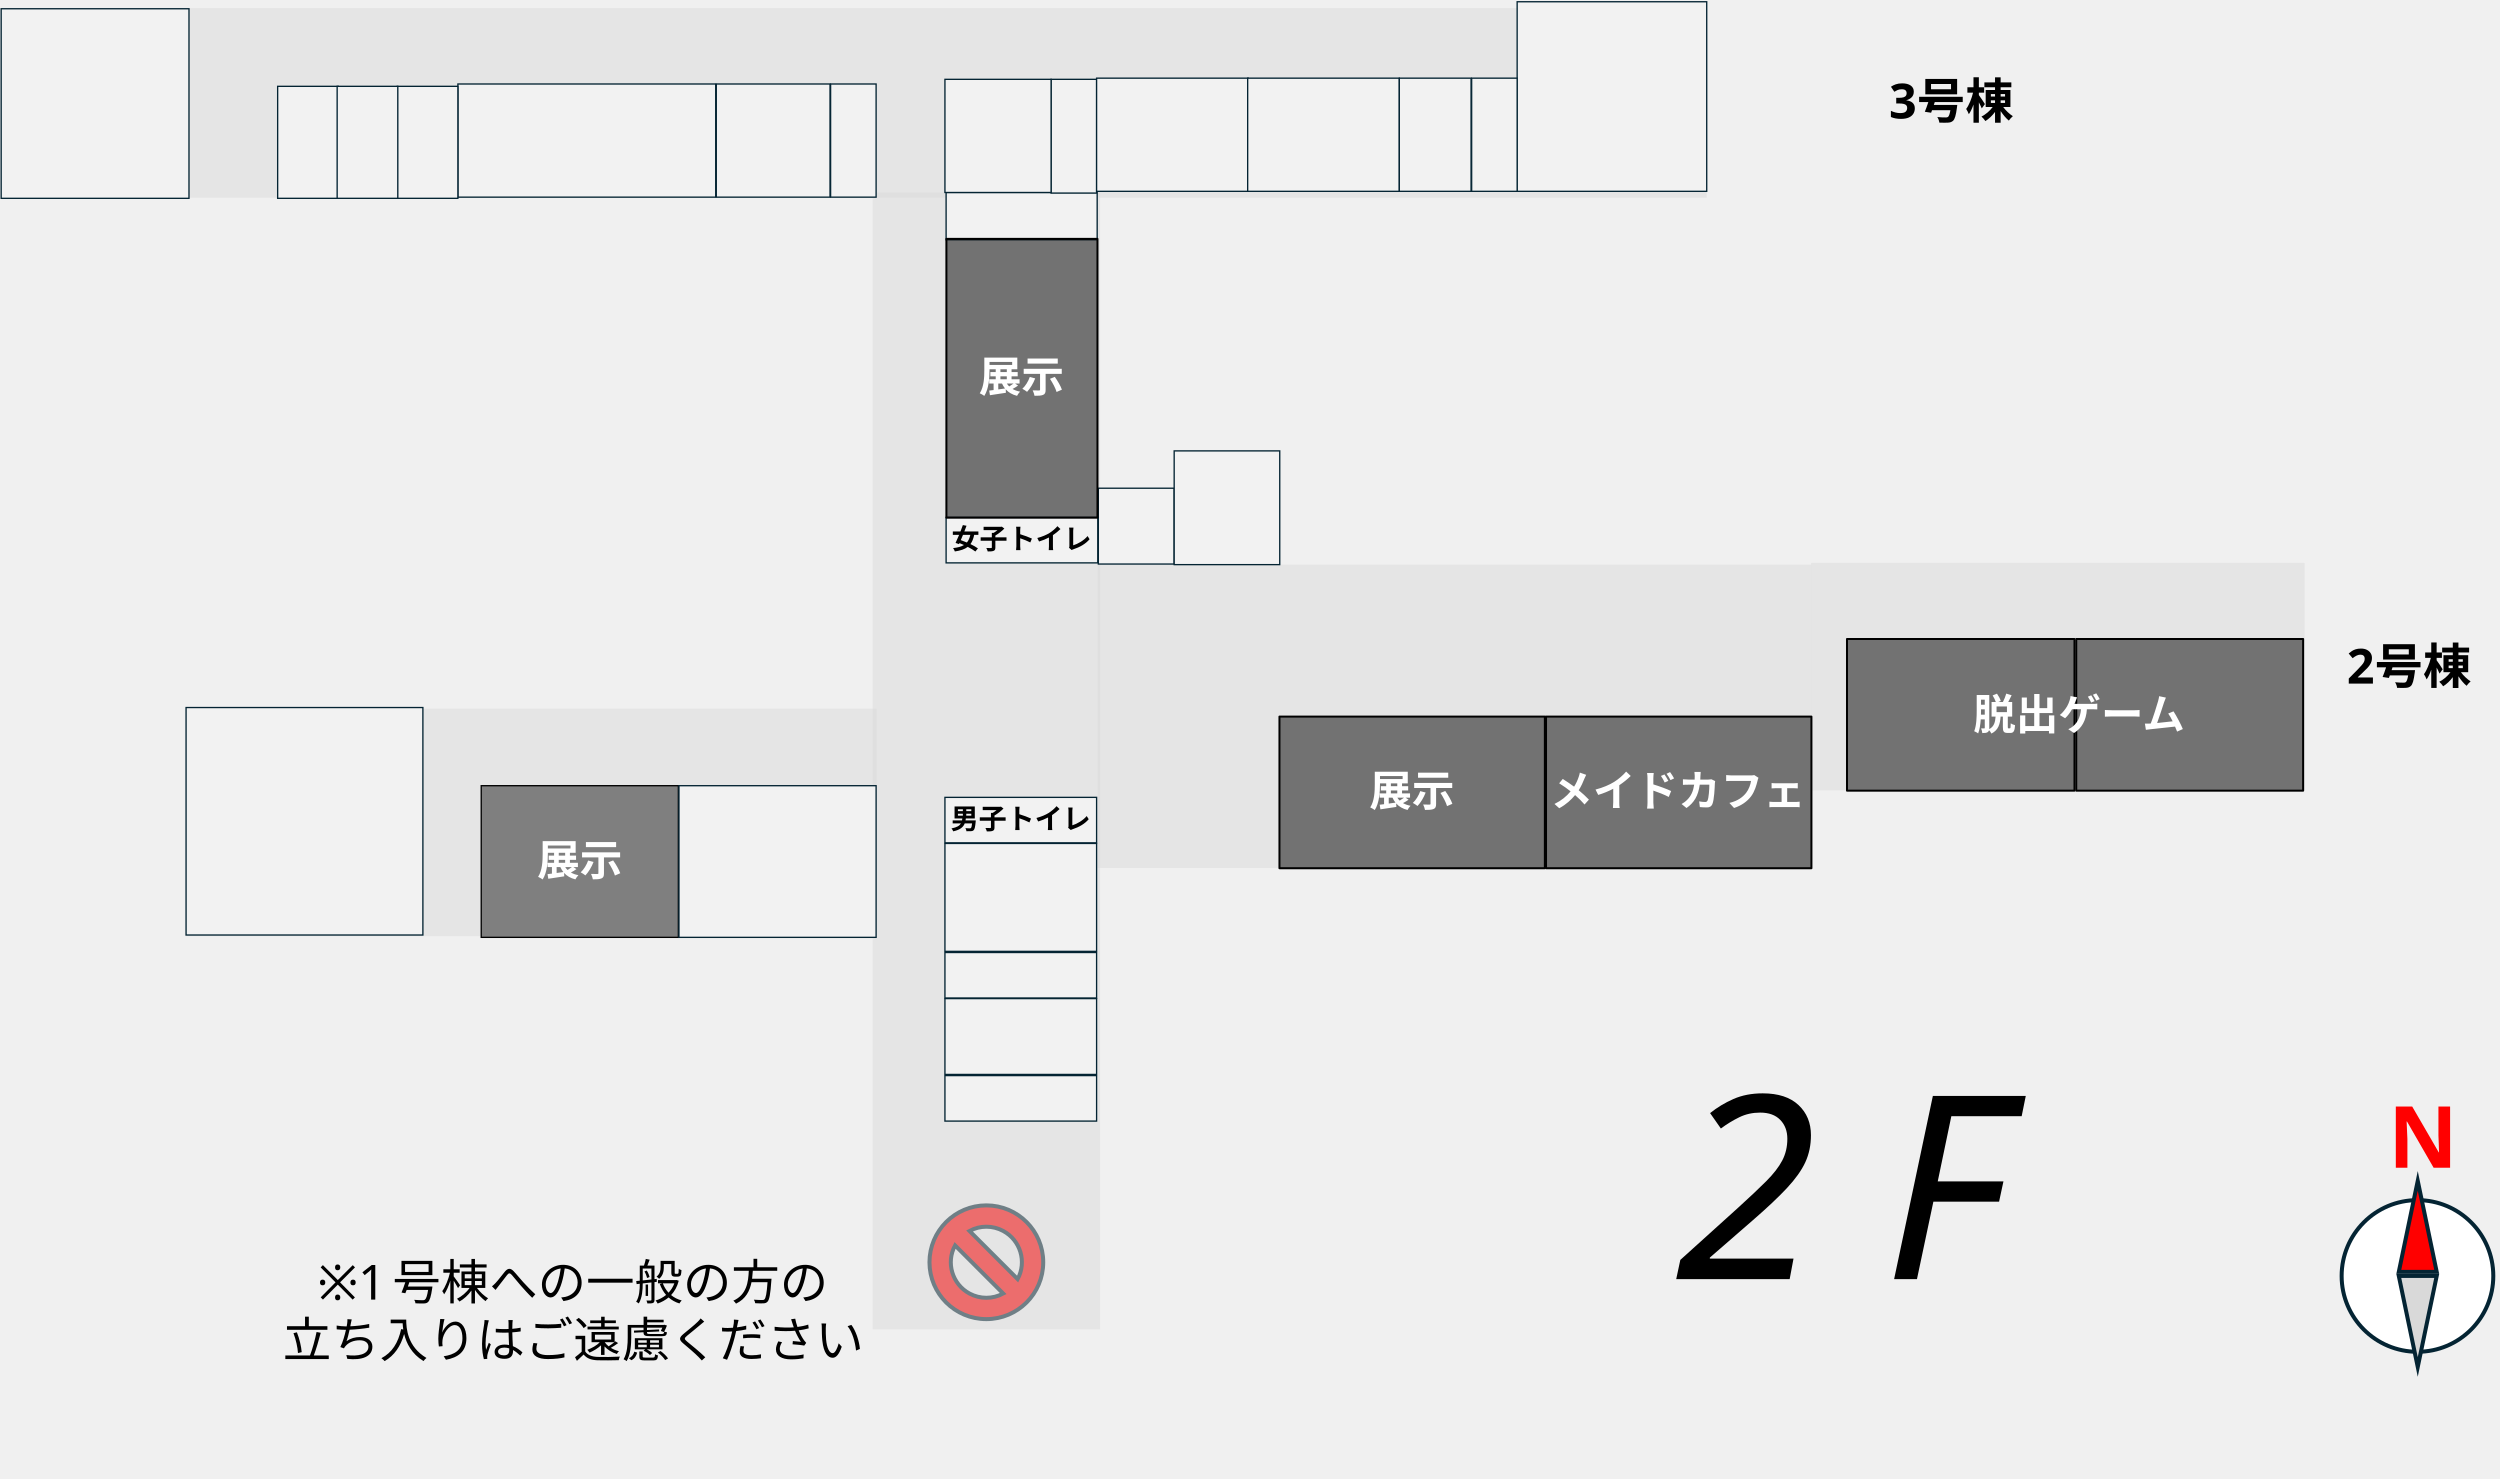
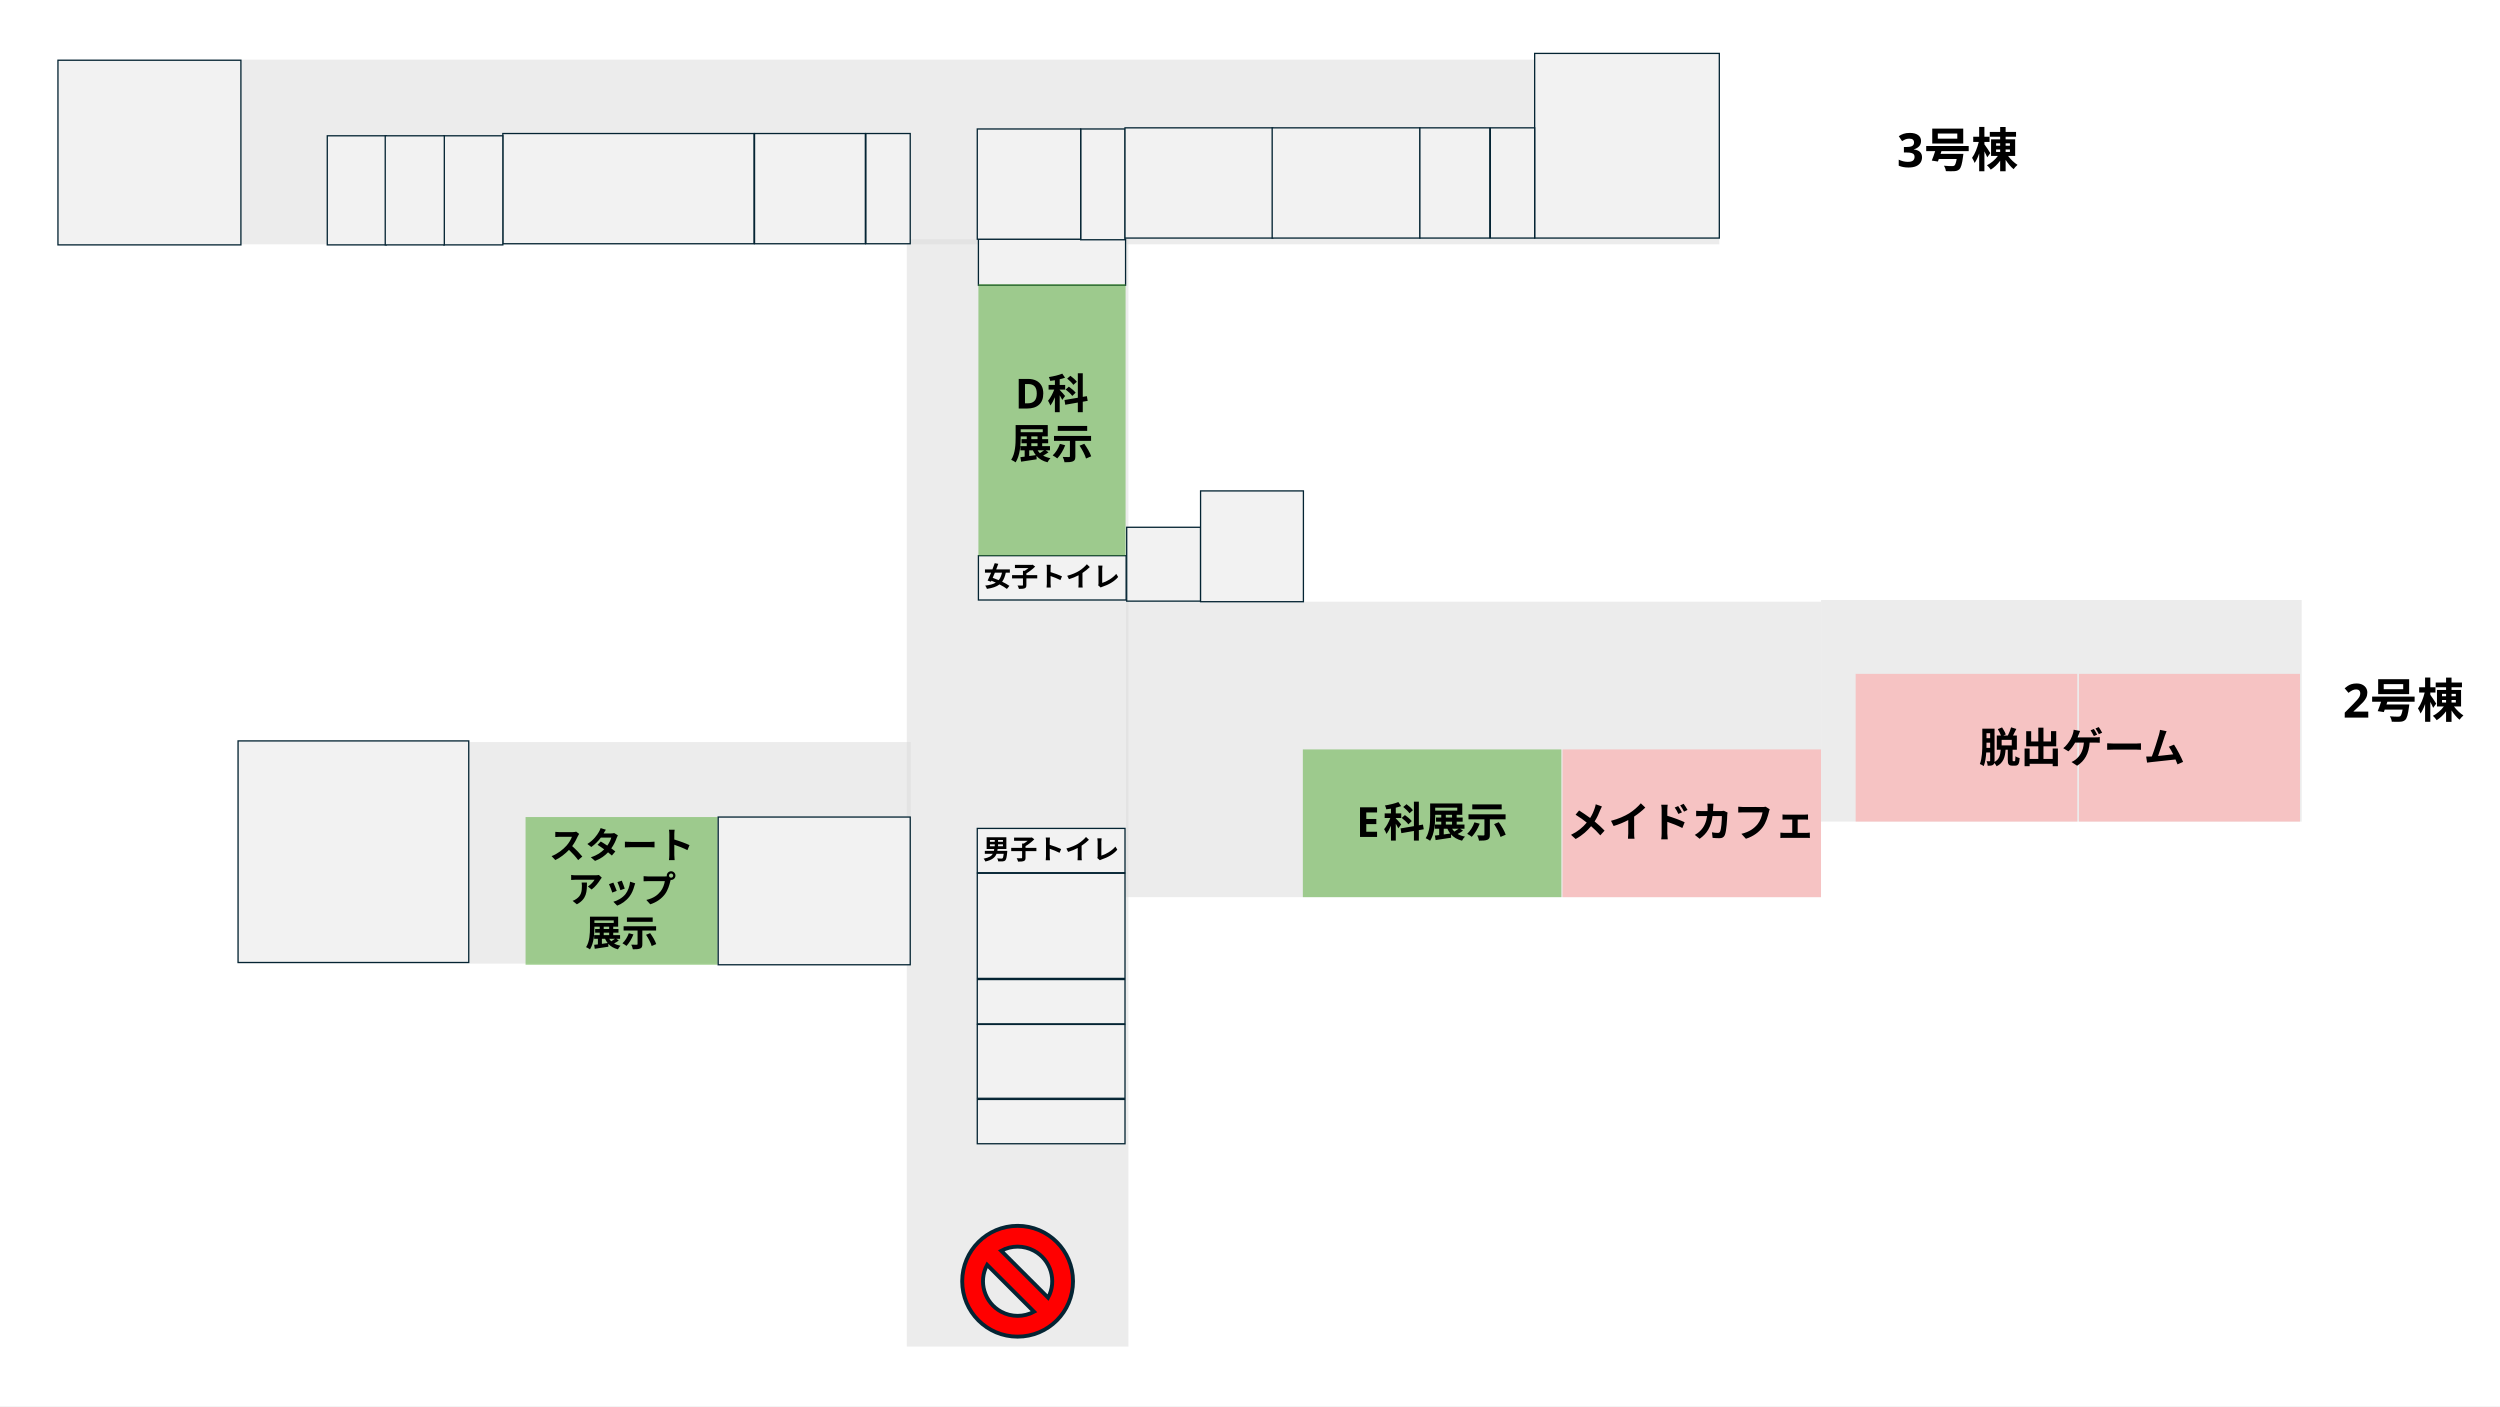
- <svg xmlns="http://www.w3.org/2000/svg" width="4286" height="2535" xml:space="preserve" overflow="hidden">
-   <g transform="translate(-100 -91)">
+ <svg xmlns="http://www.w3.org/2000/svg" width="4400" height="2475" xml:space="preserve" overflow="hidden">
+   <g>
    <g>
-       <path d="M1693.5 2255C1693.5 2201.15 1737.15 2157.5 1791 2157.5 1844.85 2157.5 1888.5 2201.15 1888.5 2255 1888.5 2308.85 1844.85 2352.5 1791 2352.5 1737.15 2352.5 1693.5 2308.85 1693.5 2255ZM1844.65 2283.89C1860.61 2254.26 1849.52 2217.3 1819.89 2201.35 1801.85 2191.63 1780.15 2191.63 1762.11 2201.35ZM1737.35 2226.11C1721.39 2255.74 1732.48 2292.7 1762.11 2308.65 1780.15 2318.37 1801.85 2318.37 1819.89 2308.65Z" stroke="#042433" stroke-width="6.875" stroke-linecap="butt" stroke-linejoin="miter" stroke-miterlimit="8" stroke-opacity="1" fill="#FF0000" fill-rule="evenodd" fill-opacity="1" />
+       <rect x="0" y="0" width="4400" height="2475" fill="#FFFFFF" fill-opacity="1" />
      <text fill="#000000" fill-opacity="1" font-family="Yu Gothic,Yu Gothic_MSFontService,sans-serif" font-style="normal" font-variant="normal" font-weight="700" font-stretch="normal" font-size="83" text-anchor="start" direction="ltr" writing-mode="lr-tb" unicode-bidi="normal" text-decoration="none" transform="matrix(1 0 0 1 3338.6 294)">3</text>
      <text fill="#000000" fill-opacity="1" font-family="Yu Gothic,Yu Gothic_MSFontService,sans-serif" font-style="normal" font-variant="normal" font-weight="700" font-stretch="normal" font-size="83" text-anchor="start" direction="ltr" writing-mode="lr-tb" unicode-bidi="normal" text-decoration="none" transform="matrix(1 0 0 1 3386.15 294)">号棟</text>
-       <text fill="#000000" fill-opacity="1" font-family="HGMinchoE,HGMinchoE_MSFontService,sans-serif" font-style="oblique" font-variant="normal" font-weight="400" font-stretch="normal" font-size="440" text-anchor="start" direction="ltr" writing-mode="lr-tb" unicode-bidi="normal" text-decoration="none" transform="matrix(1 0 0 1 2972.38 2284)">2 F</text>
-       <text fill="#000000" fill-opacity="1" font-family="Yu Gothic,Yu Gothic_MSFontService,sans-serif" font-style="normal" font-variant="normal" font-weight="400" font-stretch="normal" font-size="83" text-anchor="start" direction="ltr" writing-mode="lr-tb" unicode-bidi="normal" text-decoration="none" transform="matrix(1 0 0 1 644.445 2319)">※1</text>
-       <text fill="#000000" fill-opacity="1" font-family="Yu Gothic,Yu Gothic_MSFontService,sans-serif" font-style="normal" font-variant="normal" font-weight="400" font-stretch="normal" font-size="83" text-anchor="start" direction="ltr" writing-mode="lr-tb" unicode-bidi="normal" text-decoration="none" transform="matrix(1 0 0 1 772.778 2319)">号棟への一般の方の</text>
-       <text fill="#000000" fill-opacity="1" font-family="Yu Gothic,Yu Gothic_MSFontService,sans-serif" font-style="normal" font-variant="normal" font-weight="400" font-stretch="normal" font-size="83" text-anchor="start" direction="ltr" writing-mode="lr-tb" unicode-bidi="normal" text-decoration="none" transform="matrix(1 0 0 1 584.862 2418)">立ち入りはご遠慮ください</text>
-       <path d="M4114.5 2278.5C4114.5 2206.7 4172.7 2148.5 4244.5 2148.5 4316.3 2148.5 4374.5 2206.7 4374.5 2278.5 4374.5 2350.3 4316.3 2408.5 4244.5 2408.5 4172.7 2408.5 4114.5 2350.3 4114.5 2278.5Z" stroke="#042433" stroke-width="6.875" stroke-linecap="butt" stroke-linejoin="miter" stroke-miterlimit="8" stroke-opacity="1" fill="#FFFFFF" fill-rule="evenodd" fill-opacity="1" />
-       <text fill="#FFFFFF" fill-opacity="1" font-family="Yu Gothic,Yu Gothic_MSFontService,sans-serif" font-style="normal" font-variant="normal" font-weight="400" font-stretch="normal" font-size="83" text-anchor="start" direction="ltr" writing-mode="lr-tb" unicode-bidi="normal" text-decoration="none" transform="matrix(1 0 0 1 4228.37 2305)">]</text>
-       <path d="M4212.5 2271.5 4245 2115.5 4277.5 2271.5Z" stroke="#042433" stroke-width="6.875" stroke-linecap="butt" stroke-linejoin="miter" stroke-miterlimit="8" stroke-opacity="1" fill="#FF0000" fill-rule="evenodd" fill-opacity="1" />
-       <path d="M0 156 32.5 0 65 156Z" stroke="#042433" stroke-width="6.875" stroke-linecap="butt" stroke-linejoin="miter" stroke-miterlimit="8" stroke-opacity="1" fill="#D9D9D9" fill-rule="evenodd" fill-opacity="1" transform="matrix(1 0 0 -1 4212.5 2434.5)" />
-       <text fill="#FF0000" fill-opacity="1" font-family="HGPMinchoE,HGPMinchoE_MSFontService,sans-serif" font-style="normal" font-variant="normal" font-weight="700" font-stretch="normal" font-size="147" text-anchor="start" direction="ltr" writing-mode="lr-tb" unicode-bidi="normal" text-decoration="none" transform="matrix(1 0 0 1 4194.16 2093)">N</text>
      <rect x="102" y="105" width="2924" height="325" fill="#D9D9D9" fill-opacity="0.502" />
      <rect x="1596" y="421" width="390" height="1949" fill="#D9D9D9" fill-opacity="0.502" />
      <rect x="1982" y="1059" width="1223" height="520" fill="#D9D9D9" fill-opacity="0.502" />
      <rect x="418" y="1306" width="1185" height="390" fill="#D9D9D9" fill-opacity="0.502" />
      <rect x="3205" y="1056" width="846" height="390" fill="#D9D9D9" fill-opacity="0.502" />
-       <rect x="3659.5" y="1186.5" width="389" height="260" stroke="#000000" stroke-width="3.438" stroke-linecap="butt" stroke-linejoin="round" stroke-miterlimit="10" stroke-opacity="1" fill="#000000" fill-opacity="0.502" />
-       <rect x="3266.5" y="1186.5" width="390" height="260" stroke="#000000" stroke-width="3.438" stroke-linecap="butt" stroke-linejoin="round" stroke-miterlimit="10" stroke-opacity="1" fill="#000000" fill-opacity="0.502" />
-       <rect x="2750.5" y="1319.5" width="455" height="260" stroke="#000000" stroke-width="3.438" stroke-linecap="butt" stroke-linejoin="round" stroke-miterlimit="10" stroke-opacity="1" fill="#000000" fill-opacity="0.502" />
-       <text fill="#FFFFFF" fill-opacity="1" font-family="Yu Gothic,Yu Gothic_MSFontService,sans-serif" font-style="normal" font-variant="normal" font-weight="700" font-stretch="normal" font-size="73" text-anchor="start" direction="ltr" writing-mode="lr-tb" unicode-bidi="normal" text-decoration="none" transform="matrix(1 0 0 1 2757.83 1473)">メイドカフェ</text>
-       <rect x="2293.5" y="1319.5" width="455" height="260" stroke="#000000" stroke-width="3.438" stroke-linecap="butt" stroke-linejoin="round" stroke-miterlimit="10" stroke-opacity="1" fill="#000000" fill-opacity="0.502" />
-       <text fill="#FFFFFF" fill-opacity="1" font-family="Yu Gothic,Yu Gothic_MSFontService,sans-serif" font-style="normal" font-variant="normal" font-weight="700" font-stretch="normal" font-size="73" text-anchor="start" direction="ltr" writing-mode="lr-tb" unicode-bidi="normal" text-decoration="none" transform="matrix(1 0 0 1 2447.51 1473)">展示</text>
+       <rect x="3659" y="1186" width="389" height="260" fill="#FF9999" fill-opacity="0.502" />
+       <rect x="3266" y="1186" width="390" height="260" fill="#FF9999" fill-opacity="0.502" />
+       <rect x="2750" y="1319" width="455" height="260" fill="#FF9999" fill-opacity="0.502" />
+       <text fill="#000000" fill-opacity="1" font-family="Yu Gothic,Yu Gothic_MSFontService,sans-serif" font-style="normal" font-variant="normal" font-weight="700" font-stretch="normal" font-size="73" text-anchor="start" direction="ltr" writing-mode="lr-tb" unicode-bidi="normal" text-decoration="none" transform="matrix(1 0 0 1 2757.83 1473)">メイドカフェ</text>
+       <rect x="2293" y="1319" width="455" height="260" fill="#4EA72E" fill-opacity="0.502" />
+       <text fill="#000000" fill-opacity="1" font-family="Yu Gothic,Yu Gothic_MSFontService,sans-serif" font-style="normal" font-variant="normal" font-weight="700" font-stretch="normal" font-size="73" text-anchor="start" direction="ltr" writing-mode="lr-tb" unicode-bidi="normal" text-decoration="none" transform="matrix(1 0 0 1 2387.06 1473)">E</text>
+       <text fill="#000000" fill-opacity="1" font-family="Yu Gothic,Yu Gothic_MSFontService,sans-serif" font-style="normal" font-variant="normal" font-weight="700" font-stretch="normal" font-size="73" text-anchor="start" direction="ltr" writing-mode="lr-tb" unicode-bidi="normal" text-decoration="none" transform="matrix(1 0 0 1 2434.62 1473)">科展示</text>
      <rect x="1983" y="928" width="130" height="130" stroke="#042433" stroke-width="2.292" stroke-linecap="butt" stroke-linejoin="miter" stroke-miterlimit="8" stroke-opacity="1" fill="#F2F2F2" fill-opacity="1" />
      <rect x="1524" y="235" width="78" height="194" stroke="#042433" stroke-width="2.292" stroke-linecap="butt" stroke-linejoin="miter" stroke-miterlimit="8" stroke-opacity="1" fill="#F2F2F2" fill-opacity="1" />
      <rect x="1722" y="421" width="259" height="81" stroke="#042433" stroke-width="2.292" stroke-linecap="butt" stroke-linejoin="miter" stroke-miterlimit="8" stroke-opacity="1" fill="#F2F2F2" fill-opacity="1" />
      <rect x="1720" y="1458" width="260" height="78" stroke="#042433" stroke-width="2.292" stroke-linecap="butt" stroke-linejoin="miter" stroke-miterlimit="8" stroke-opacity="1" fill="#F2F2F2" fill-opacity="1" />
      <text fill="#000000" fill-opacity="1" font-family="Yu Gothic,Yu Gothic_MSFontService,sans-serif" font-style="normal" font-variant="normal" font-weight="700" font-stretch="normal" font-size="48" text-anchor="start" direction="ltr" writing-mode="lr-tb" unicode-bidi="normal" text-decoration="none" transform="matrix(1 0 0 1 1729.87 1512)">男子トイレ</text>
      <rect x="1720" y="1724" width="260" height="78" stroke="#042433" stroke-width="2.292" stroke-linecap="butt" stroke-linejoin="miter" stroke-miterlimit="8" stroke-opacity="1" fill="#F2F2F2" fill-opacity="1" />
      <rect x="419" y="1304" width="406" height="390" stroke="#042433" stroke-width="2.292" stroke-linecap="butt" stroke-linejoin="miter" stroke-miterlimit="8" stroke-opacity="1" fill="#F2F2F2" fill-opacity="1" />
      <rect x="1720" y="1537" width="260" height="185" stroke="#042433" stroke-width="2.292" stroke-linecap="butt" stroke-linejoin="miter" stroke-miterlimit="8" stroke-opacity="1" fill="#F2F2F2" fill-opacity="1" />
+       <path d="M1693.5 2255C1693.5 2201.15 1737.15 2157.5 1791 2157.5 1844.85 2157.5 1888.5 2201.15 1888.5 2255 1888.5 2308.85 1844.85 2352.5 1791 2352.5 1737.15 2352.5 1693.5 2308.85 1693.5 2255ZM1844.65 2283.89C1860.61 2254.26 1849.52 2217.3 1819.89 2201.35 1801.85 2191.63 1780.15 2191.63 1762.11 2201.35ZM1737.35 2226.11C1721.39 2255.74 1732.48 2292.7 1762.11 2308.65 1780.15 2318.37 1801.85 2318.37 1819.89 2308.65Z" stroke="#042433" stroke-width="6.875" stroke-linecap="butt" stroke-linejoin="miter" stroke-miterlimit="8" stroke-opacity="1" fill="#FF0000" fill-rule="evenodd" fill-opacity="1" />
      <rect x="1902" y="227" width="78" height="195" stroke="#042433" stroke-width="2.292" stroke-linecap="butt" stroke-linejoin="miter" stroke-miterlimit="8" stroke-opacity="1" fill="#F2F2F2" fill-opacity="1" />
      <rect x="1722" y="978" width="260" height="78" stroke="#042433" stroke-width="2.292" stroke-linecap="butt" stroke-linejoin="miter" stroke-miterlimit="8" stroke-opacity="1" fill="#F2F2F2" fill-opacity="1" />
      <text fill="#000000" fill-opacity="1" font-family="Yu Gothic,Yu Gothic_MSFontService,sans-serif" font-style="normal" font-variant="normal" font-weight="700" font-stretch="normal" font-size="48" text-anchor="start" direction="ltr" writing-mode="lr-tb" unicode-bidi="normal" text-decoration="none" transform="matrix(1 -2.44929e-16 2.44929e-16 1 1731.37 1032)">女子トイレ</text>
      <rect x="1720" y="227" width="182" height="194" stroke="#042433" stroke-width="2.292" stroke-linecap="butt" stroke-linejoin="miter" stroke-miterlimit="8" stroke-opacity="1" fill="#F2F2F2" fill-opacity="1" />
      <rect x="1980" y="225" width="260" height="194" stroke="#042433" stroke-width="2.292" stroke-linecap="butt" stroke-linejoin="miter" stroke-miterlimit="8" stroke-opacity="1" fill="#F2F2F2" fill-opacity="1" />
      <rect x="2239" y="225" width="260" height="194" stroke="#042433" stroke-width="2.292" stroke-linecap="butt" stroke-linejoin="miter" stroke-miterlimit="8" stroke-opacity="1" fill="#F2F2F2" fill-opacity="1" />
      <rect x="2701" y="94" width="325" height="325" stroke="#042433" stroke-width="2.292" stroke-linecap="butt" stroke-linejoin="miter" stroke-miterlimit="8" stroke-opacity="1" fill="#F2F2F2" fill-opacity="1" />
      <rect x="2623" y="225" width="78" height="194" stroke="#042433" stroke-width="2.292" stroke-linecap="butt" stroke-linejoin="miter" stroke-miterlimit="8" stroke-opacity="1" fill="#F2F2F2" fill-opacity="1" />
      <rect x="2499" y="225" width="123" height="194" stroke="#042433" stroke-width="2.292" stroke-linecap="butt" stroke-linejoin="miter" stroke-miterlimit="8" stroke-opacity="1" fill="#F2F2F2" fill-opacity="1" />
      <rect x="1328" y="235" width="195" height="194" stroke="#042433" stroke-width="2.292" stroke-linecap="butt" stroke-linejoin="miter" stroke-miterlimit="8" stroke-opacity="1" fill="#F2F2F2" fill-opacity="1" />
      <rect x="102" y="106" width="322" height="325" stroke="#042433" stroke-width="2.292" stroke-linecap="butt" stroke-linejoin="miter" stroke-miterlimit="8" stroke-opacity="1" fill="#F2F2F2" fill-opacity="1" />
      <rect x="1720" y="1803" width="260" height="130" stroke="#042433" stroke-width="2.292" stroke-linecap="butt" stroke-linejoin="miter" stroke-miterlimit="8" stroke-opacity="1" fill="#F2F2F2" fill-opacity="1" />
      <rect x="1720" y="1935" width="260" height="78" stroke="#042433" stroke-width="2.292" stroke-linecap="butt" stroke-linejoin="miter" stroke-miterlimit="8" stroke-opacity="1" fill="#F2F2F2" fill-opacity="1" />
-       <rect x="1722.5" y="500.5" width="259" height="478" stroke="#000000" stroke-width="3.438" stroke-linecap="butt" stroke-linejoin="round" stroke-miterlimit="10" stroke-opacity="1" fill="#000000" fill-opacity="0.502" />
-       <text fill="#FFFFFF" fill-opacity="1" font-family="Yu Gothic,Yu Gothic_MSFontService,sans-serif" font-style="normal" font-variant="normal" font-weight="700" font-stretch="normal" font-size="73" text-anchor="start" direction="ltr" writing-mode="lr-tb" unicode-bidi="normal" text-decoration="none" transform="matrix(1 0 0 1 1778.09 763)">展示</text>
+       <rect x="1722" y="500" width="259" height="478" fill="#4EA72E" fill-opacity="0.502" />
+       <text fill="#000000" fill-opacity="1" font-family="Yu Gothic,Yu Gothic_MSFontService,sans-serif" font-style="normal" font-variant="normal" font-weight="700" font-stretch="normal" font-size="73" text-anchor="start" direction="ltr" writing-mode="lr-tb" unicode-bidi="normal" text-decoration="none" transform="matrix(1 0 0 1 1786.39 719)">D</text>
+       <text fill="#000000" fill-opacity="1" font-family="Yu Gothic,Yu Gothic_MSFontService,sans-serif" font-style="normal" font-variant="normal" font-weight="700" font-stretch="normal" font-size="73" text-anchor="start" direction="ltr" writing-mode="lr-tb" unicode-bidi="normal" text-decoration="none" transform="matrix(1 0 0 1 1843.11 719)">科</text>
+       <text fill="#000000" fill-opacity="1" font-family="Yu Gothic,Yu Gothic_MSFontService,sans-serif" font-style="normal" font-variant="normal" font-weight="700" font-stretch="normal" font-size="73" text-anchor="start" direction="ltr" writing-mode="lr-tb" unicode-bidi="normal" text-decoration="none" transform="matrix(1 0 0 1 1778.09 807)">展示</text>
      <rect x="2113" y="864" width="181" height="195" stroke="#042433" stroke-width="2.292" stroke-linecap="butt" stroke-linejoin="miter" stroke-miterlimit="8" stroke-opacity="1" fill="#F2F2F2" fill-opacity="1" />
      <rect x="885" y="235" width="442" height="194" stroke="#042433" stroke-width="2.292" stroke-linecap="butt" stroke-linejoin="miter" stroke-miterlimit="8" stroke-opacity="1" fill="#F2F2F2" fill-opacity="1" />
      <rect x="781" y="239" width="104" height="192" stroke="#042433" stroke-width="2.292" stroke-linecap="butt" stroke-linejoin="miter" stroke-miterlimit="8" stroke-opacity="1" fill="#F2F2F2" fill-opacity="1" />
      <rect x="576" y="239" width="104" height="192" stroke="#042433" stroke-width="2.292" stroke-linecap="butt" stroke-linejoin="miter" stroke-miterlimit="8" stroke-opacity="1" fill="#F2F2F2" fill-opacity="1" />
      <rect x="678" y="239" width="104" height="192" stroke="#042433" stroke-width="2.292" stroke-linecap="butt" stroke-linejoin="miter" stroke-miterlimit="8" stroke-opacity="1" fill="#F2F2F2" fill-opacity="1" />
-       <rect x="925" y="1438" width="338" height="260" stroke="#000000" stroke-width="2.292" stroke-linecap="butt" stroke-linejoin="miter" stroke-miterlimit="8" stroke-opacity="1" fill="#7F7F7F" fill-opacity="1" />
-       <text fill="#FFFFFF" fill-opacity="1" font-family="Yu Gothic,Yu Gothic_MSFontService,sans-serif" font-style="normal" font-variant="normal" font-weight="700" font-stretch="normal" font-size="73" text-anchor="start" direction="ltr" writing-mode="lr-tb" unicode-bidi="normal" text-decoration="none" transform="matrix(1 0 0 1 1020.92 1592)">展示</text>
+       <rect x="925" y="1438" width="338" height="260" fill="#4EA72E" fill-opacity="0.502" />
+       <text fill="#000000" fill-opacity="1" font-family="Yu Gothic,Yu Gothic_MSFontService,sans-serif" font-style="normal" font-variant="normal" font-weight="700" font-stretch="normal" font-size="64" text-anchor="start" direction="ltr" writing-mode="lr-tb" unicode-bidi="normal" text-decoration="none" transform="matrix(1 0 0 1 965.924 1511)">スタート</text>
+       <text fill="#000000" fill-opacity="1" font-family="Yu Gothic,Yu Gothic_MSFontService,sans-serif" font-style="normal" font-variant="normal" font-weight="700" font-stretch="normal" font-size="64" text-anchor="start" direction="ltr" writing-mode="lr-tb" unicode-bidi="normal" text-decoration="none" transform="matrix(1 0 0 1 998.007 1588)">アップ</text>
+       <text fill="#000000" fill-opacity="1" font-family="Yu Gothic,Yu Gothic_MSFontService,sans-serif" font-style="normal" font-variant="normal" font-weight="700" font-stretch="normal" font-size="64" text-anchor="start" direction="ltr" writing-mode="lr-tb" unicode-bidi="normal" text-decoration="none" transform="matrix(1 0 0 1 1030.09 1665)">展示</text>
      <rect x="1264" y="1438" width="338" height="260" stroke="#042433" stroke-width="2.292" stroke-linecap="butt" stroke-linejoin="miter" stroke-miterlimit="8" stroke-opacity="1" fill="#F2F2F2" fill-opacity="1" />
-       <text fill="#FFFFFF" fill-opacity="1" font-family="Yu Gothic,Yu Gothic_MSFontService,sans-serif" font-style="normal" font-variant="normal" font-weight="700" font-stretch="normal" font-size="73" text-anchor="start" direction="ltr" writing-mode="lr-tb" unicode-bidi="normal" text-decoration="none" transform="matrix(1 0 0 1 3482.89 1342)">脱出ゲーム</text>
+       <text fill="#000000" fill-opacity="1" font-family="Yu Gothic,Yu Gothic_MSFontService,sans-serif" font-style="normal" font-variant="normal" font-weight="700" font-stretch="normal" font-size="73" text-anchor="start" direction="ltr" writing-mode="lr-tb" unicode-bidi="normal" text-decoration="none" transform="matrix(1 0 0 1 3482.89 1342)">脱出ゲーム</text>
      <text fill="#000000" fill-opacity="1" font-family="Yu Gothic,Yu Gothic_MSFontService,sans-serif" font-style="normal" font-variant="normal" font-weight="700" font-stretch="normal" font-size="83" text-anchor="start" direction="ltr" writing-mode="lr-tb" unicode-bidi="normal" text-decoration="none" transform="matrix(1 0 0 1 4123.41 1263)">2</text>
      <text fill="#000000" fill-opacity="1" font-family="Yu Gothic,Yu Gothic_MSFontService,sans-serif" font-style="normal" font-variant="normal" font-weight="700" font-stretch="normal" font-size="83" text-anchor="start" direction="ltr" writing-mode="lr-tb" unicode-bidi="normal" text-decoration="none" transform="matrix(1 0 0 1 4170.96 1263)">号棟</text>
    </g>
  </g>
</svg>
